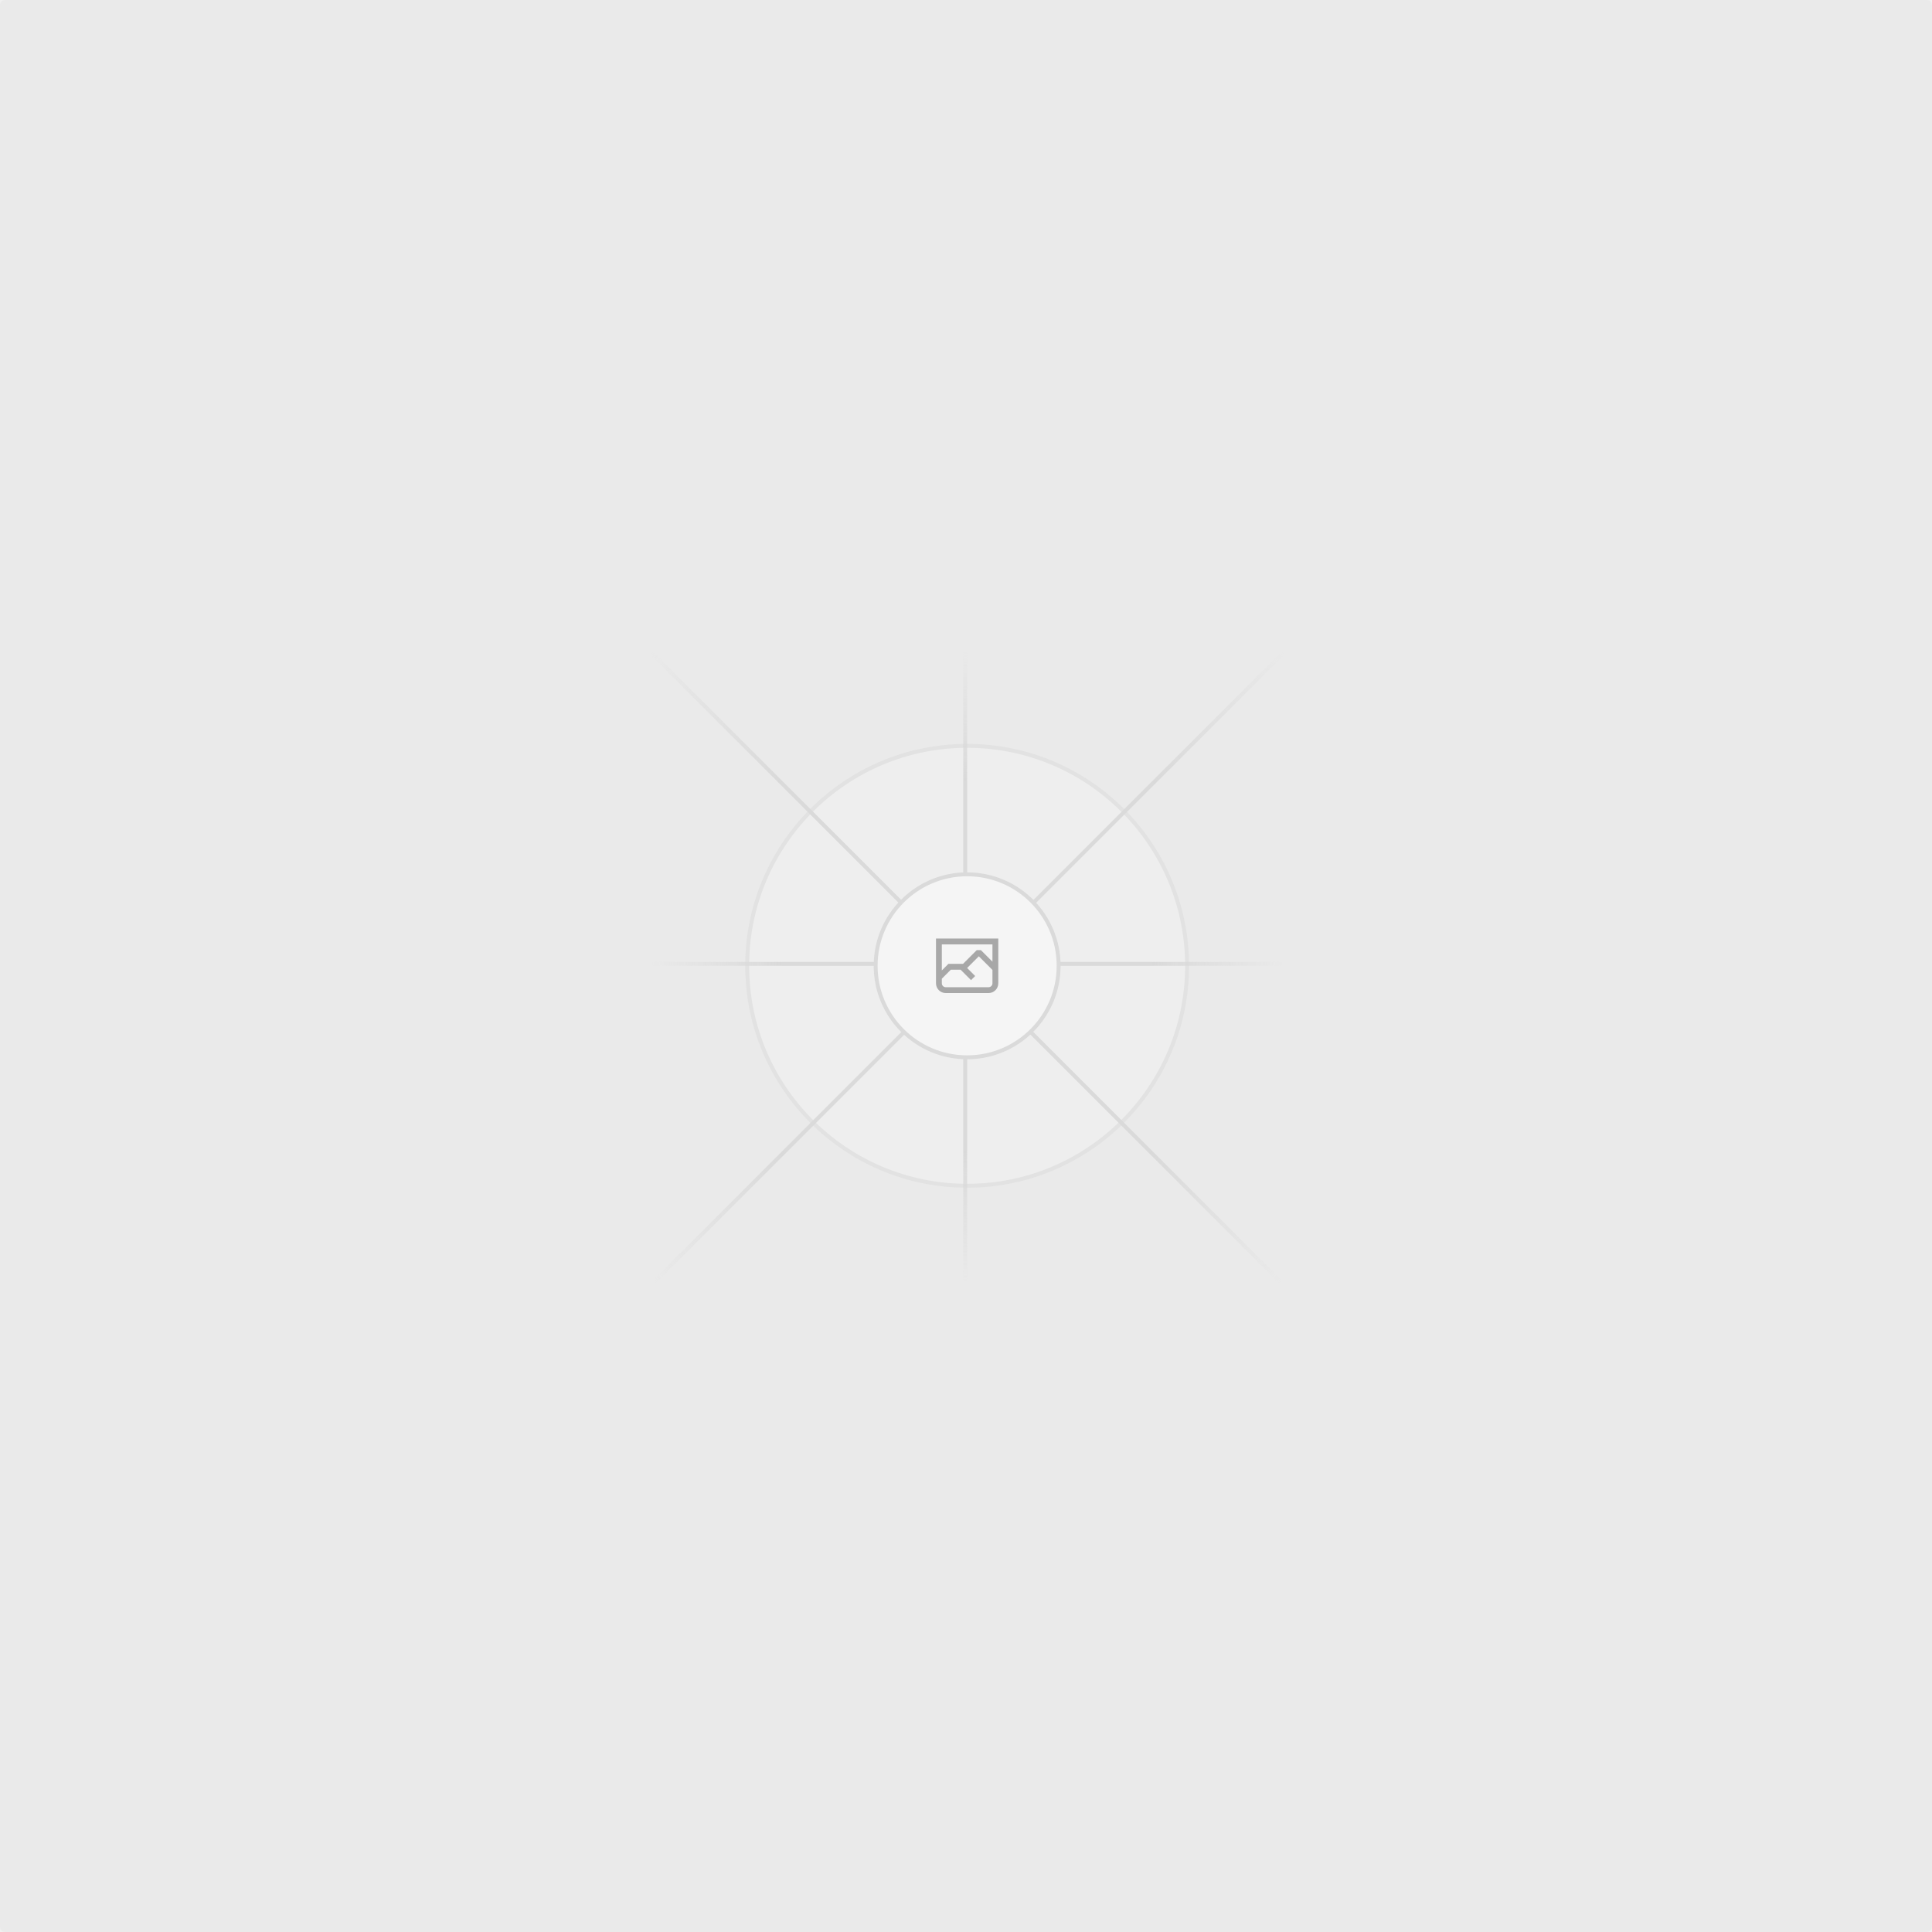
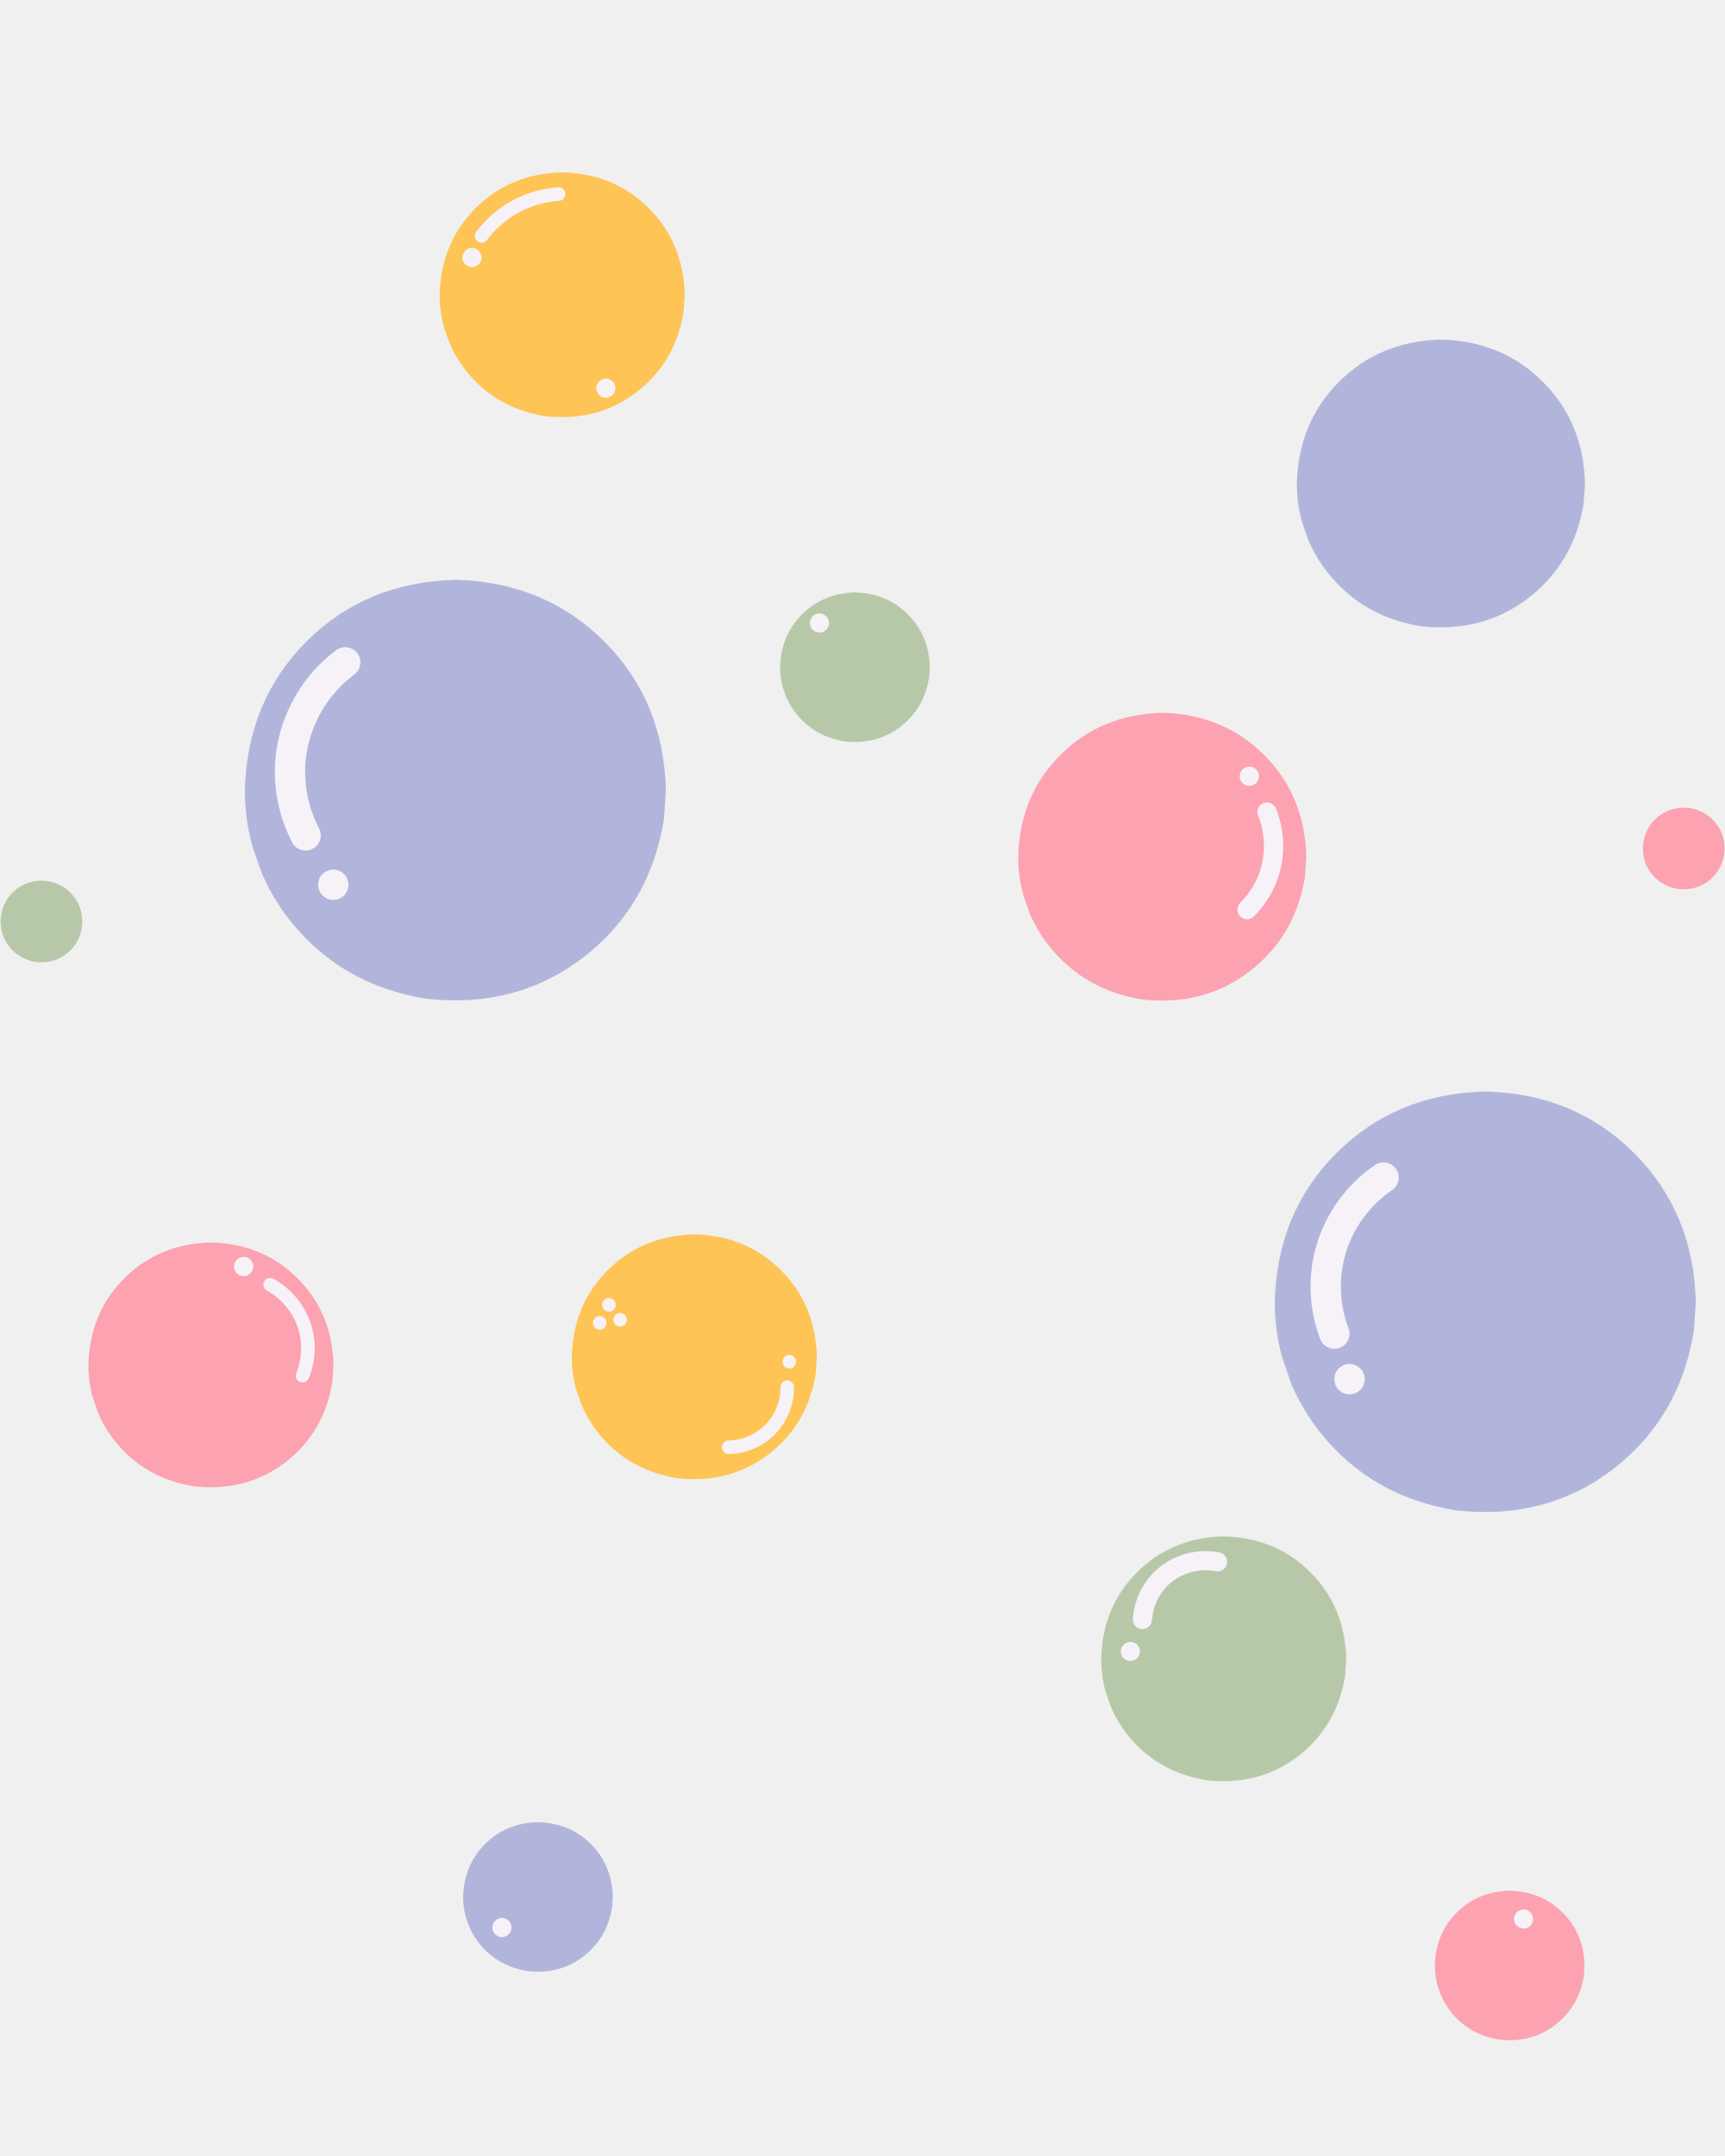
- <svg xmlns="http://www.w3.org/2000/svg" width="1200" height="1200" fill="none">
-   <rect width="1200" height="1200" fill="#EAEAEA" rx="3" />
-   <g opacity=".5">
-     <g opacity=".5">
-       <path fill="#FAFAFA" d="M600.709 736.5c-75.454 0-136.621-61.167-136.621-136.62 0-75.454 61.167-136.621 136.621-136.621 75.453 0 136.62 61.167 136.62 136.621 0 75.453-61.167 136.62-136.62 136.62Z" />
-       <path stroke="#C9C9C9" stroke-width="2.418" d="M600.709 736.5c-75.454 0-136.621-61.167-136.621-136.62 0-75.454 61.167-136.621 136.621-136.621 75.453 0 136.62 61.167 136.62 136.621 0 75.453-61.167 136.62-136.62 136.62Z" />
-     </g>
-     <path stroke="url(#a)" stroke-width="2.418" d="M0-1.209h553.581" transform="scale(1 -1) rotate(45 1163.11 91.165)" />
-     <path stroke="url(#b)" stroke-width="2.418" d="M404.846 598.671h391.726" />
-     <path stroke="url(#c)" stroke-width="2.418" d="M599.5 795.742V404.017" />
-     <path stroke="url(#d)" stroke-width="2.418" d="m795.717 796.597-391.441-391.44" />
-     <path fill="#fff" d="M600.709 656.704c-31.384 0-56.825-25.441-56.825-56.824 0-31.384 25.441-56.825 56.825-56.825 31.383 0 56.824 25.441 56.824 56.825 0 31.383-25.441 56.824-56.824 56.824Z" />
-     <g clip-path="url(#e)">
-       <path fill="#666" fill-rule="evenodd" d="M616.426 586.58h-31.434v16.176l3.553-3.554.531-.531h9.068l.074-.074 8.463-8.463h2.565l7.18 7.181V586.58Zm-15.715 14.654 3.698 3.699 1.283 1.282-2.565 2.565-1.282-1.283-5.2-5.199h-6.066l-5.514 5.514-.073.073v2.876a2.418 2.418 0 0 0 2.418 2.418h26.598a2.418 2.418 0 0 0 2.418-2.418v-8.317l-8.463-8.463-7.181 7.181-.071.072Zm-19.347 5.442v4.085a6.045 6.045 0 0 0 6.046 6.045h26.598a6.044 6.044 0 0 0 6.045-6.045v-7.108l1.356-1.355-1.282-1.283-.074-.073v-17.989h-38.689v23.43l-.146.146.146.147Z" clip-rule="evenodd" />
-     </g>
-     <path stroke="#C9C9C9" stroke-width="2.418" d="M600.709 656.704c-31.384 0-56.825-25.441-56.825-56.824 0-31.384 25.441-56.825 56.825-56.825 31.383 0 56.824 25.441 56.824 56.825 0 31.383-25.441 56.824-56.824 56.824Z" />
-   </g>
+ <svg xmlns="http://www.w3.org/2000/svg" width="1080" zoomAndPan="magnify" viewBox="0 0 810 1012.5" height="1350" preserveAspectRatio="xMidYMid meet" version="1.0">
  <defs>
-     <linearGradient id="a" x1="554.061" x2="-.48" y1=".083" y2=".087" gradientUnits="userSpaceOnUse">
-       <stop stop-color="#C9C9C9" stop-opacity="0" />
-       <stop offset=".208" stop-color="#C9C9C9" />
-       <stop offset=".792" stop-color="#C9C9C9" />
-       <stop offset="1" stop-color="#C9C9C9" stop-opacity="0" />
-     </linearGradient>
-     <linearGradient id="b" x1="796.912" x2="404.507" y1="599.963" y2="599.965" gradientUnits="userSpaceOnUse">
-       <stop stop-color="#C9C9C9" stop-opacity="0" />
-       <stop offset=".208" stop-color="#C9C9C9" />
-       <stop offset=".792" stop-color="#C9C9C9" />
-       <stop offset="1" stop-color="#C9C9C9" stop-opacity="0" />
-     </linearGradient>
-     <linearGradient id="c" x1="600.792" x2="600.794" y1="403.677" y2="796.082" gradientUnits="userSpaceOnUse">
-       <stop stop-color="#C9C9C9" stop-opacity="0" />
-       <stop offset=".208" stop-color="#C9C9C9" />
-       <stop offset=".792" stop-color="#C9C9C9" />
-       <stop offset="1" stop-color="#C9C9C9" stop-opacity="0" />
-     </linearGradient>
-     <linearGradient id="d" x1="404.85" x2="796.972" y1="403.903" y2="796.02" gradientUnits="userSpaceOnUse">
-       <stop stop-color="#C9C9C9" stop-opacity="0" />
-       <stop offset=".208" stop-color="#C9C9C9" />
-       <stop offset=".792" stop-color="#C9C9C9" />
-       <stop offset="1" stop-color="#C9C9C9" stop-opacity="0" />
-     </linearGradient>
-     <clipPath id="e">
-       <path fill="#fff" d="M581.364 580.535h38.689v38.689h-38.689z" />
+     <clipPath id="d9b2ee4699">
+       <path d="M 206 80.961 L 322 80.961 L 322 196 L 206 196 Z M 206 80.961 " clip-rule="nonzero" />
+     </clipPath>
+     <clipPath id="867d098d87">
+       <path d="M 771 379 L 809.801 379 L 809.801 418 L 771 418 Z M 771 379 " clip-rule="nonzero" />
+     </clipPath>
+     <clipPath id="5a7ab5f309">
+       <path d="M 0.199 413 L 39 413 L 39 452 L 0.199 452 Z M 0.199 413 " clip-rule="nonzero" />
    </clipPath>
  </defs>
+   <path fill="#b2b5db" d="M 312.688 371.133 L 311.785 384.543 C 307.508 411.562 294.992 433.172 274.242 449.371 C 253.344 465.555 228.734 472.121 200.418 469.059 C 173.391 464.785 151.777 452.273 135.574 431.523 C 130.383 424.816 126.105 417.512 122.742 409.602 L 118.508 397.406 C 116.18 389.012 115 380.254 114.973 371.133 C 115.68 343.133 125.332 319.84 143.93 301.246 C 162.527 282.656 185.828 273.008 213.832 272.301 C 241.836 273.008 265.137 282.656 283.734 301.246 C 302.332 319.84 311.98 343.133 312.688 371.133 " fill-opacity="1" fill-rule="nonzero" />
+   <path fill="#fec455" d="M 383.57 637.207 L 383.047 645.012 C 380.555 660.742 373.27 673.32 361.191 682.75 C 349.027 692.172 334.703 695.992 318.219 694.211 C 302.488 691.723 289.906 684.438 280.473 672.359 C 277.453 668.457 274.961 664.203 273.004 659.598 L 270.539 652.5 C 269.184 647.613 268.5 642.516 268.484 637.207 C 268.895 620.91 274.512 607.352 285.336 596.527 C 296.164 585.707 309.727 580.09 326.027 579.68 C 342.328 580.09 355.891 585.707 366.719 596.527 C 377.543 607.352 383.16 620.91 383.57 637.207 " fill-opacity="1" fill-rule="nonzero" />
+   <path fill="#fca2b1" d="M 613.406 402.383 L 612.789 411.562 C 609.863 430.051 601.297 444.84 587.094 455.926 C 572.793 467.004 555.953 471.496 536.574 469.402 C 518.078 466.473 503.289 457.91 492.199 443.715 C 488.645 439.125 485.719 434.121 483.418 428.711 L 480.52 420.363 C 478.926 414.621 478.121 408.629 478.102 402.383 C 478.586 383.223 485.191 367.281 497.918 354.559 C 510.645 341.836 526.59 335.234 545.754 334.75 C 564.918 335.234 580.867 341.836 593.594 354.559 C 606.316 367.281 612.922 383.223 613.406 402.383 " fill-opacity="1" fill-rule="nonzero" />
+   <path fill="#b2b5db" d="M 287.754 890.863 L 287.434 895.633 C 285.91 905.238 281.461 912.922 274.082 918.684 C 266.652 924.438 257.902 926.773 247.836 925.684 C 238.227 924.164 230.539 919.715 224.777 912.336 C 222.934 909.953 221.414 907.355 220.219 904.543 L 218.711 900.207 C 217.883 897.223 217.465 894.109 217.453 890.863 C 217.707 880.91 221.137 872.629 227.75 866.016 C 234.363 859.406 242.648 855.977 252.605 855.723 C 262.562 855.977 270.848 859.406 277.457 866.016 C 284.07 872.629 287.504 880.91 287.754 890.863 " fill-opacity="1" fill-rule="nonzero" />
+   <path fill="#b7c8a8" d="M 632.148 779.039 L 631.625 786.848 C 629.133 802.574 621.852 815.152 609.77 824.582 C 597.605 834.004 583.281 837.824 566.797 836.043 C 551.066 833.555 538.484 826.273 529.051 814.195 C 526.031 810.289 523.539 806.035 521.582 801.434 L 519.117 794.332 C 517.762 789.449 517.078 784.352 517.062 779.039 C 517.473 762.742 523.09 749.184 533.918 738.363 C 544.742 727.539 558.305 721.922 574.605 721.512 C 590.906 721.922 604.473 727.539 615.297 738.363 C 626.121 749.184 631.738 762.742 632.148 779.039 " fill-opacity="1" fill-rule="nonzero" />
+   <path fill="#b7c8a8" d="M 436.605 313.367 L 436.285 318.137 C 434.762 327.742 430.312 335.426 422.934 341.188 C 415.504 346.941 406.754 349.277 396.684 348.188 C 387.074 346.668 379.391 342.219 373.629 334.84 C 371.785 332.457 370.262 329.859 369.066 327.047 L 367.562 322.711 C 366.734 319.727 366.316 316.613 366.305 313.367 C 366.559 303.414 369.988 295.133 376.602 288.52 C 383.211 281.91 391.496 278.48 401.453 278.23 C 411.414 278.48 419.699 281.91 426.309 288.52 C 432.922 295.133 436.352 303.414 436.605 313.367 " fill-opacity="1" fill-rule="nonzero" />
+   <path fill="#fca2b1" d="M 156.59 641.016 L 156.066 648.824 C 153.574 664.551 146.289 677.129 134.211 686.559 C 122.047 695.98 107.723 699.801 91.238 698.02 C 75.508 695.531 62.926 688.246 53.492 676.172 C 50.469 672.266 47.98 668.012 46.023 663.41 L 43.559 656.309 C 42.203 651.426 41.516 646.328 41.504 641.016 C 41.914 624.719 47.531 611.16 58.355 600.34 C 69.18 589.516 82.746 583.898 99.047 583.488 C 115.348 583.898 128.91 589.516 139.734 600.34 C 150.562 611.16 156.18 624.719 156.59 641.016 " fill-opacity="1" fill-rule="nonzero" />
+   <path fill="#b2b5db" d="M 796.293 611.402 L 795.391 624.812 C 791.113 651.832 778.598 673.441 757.848 689.641 C 736.949 705.828 712.34 712.391 684.023 709.332 C 656.996 705.055 635.383 692.543 619.18 671.793 C 613.988 665.09 609.711 657.781 606.348 649.871 L 602.113 637.676 C 599.785 629.285 598.605 620.527 598.582 611.402 C 599.285 583.406 608.938 560.109 627.535 541.52 C 646.133 522.926 669.434 513.277 697.438 512.57 C 725.441 513.277 748.742 522.926 767.34 541.52 C 785.938 560.109 795.586 583.406 796.293 611.402 " fill-opacity="1" fill-rule="nonzero" />
+   <path fill="#b2b5db" d="M 744.258 227.102 L 743.641 236.281 C 740.715 254.77 732.148 269.559 717.949 280.645 C 703.648 291.723 686.809 296.215 667.426 294.121 C 648.934 291.195 634.141 282.633 623.051 268.434 C 619.5 263.844 616.57 258.84 614.273 253.43 L 611.371 245.082 C 609.777 239.34 608.973 233.348 608.957 227.102 C 609.438 207.941 616.043 192 628.77 179.277 C 641.496 166.555 657.441 159.953 676.609 159.469 C 695.773 159.953 711.719 166.555 724.445 179.277 C 737.172 192 743.777 207.941 744.258 227.102 " fill-opacity="1" fill-rule="nonzero" />
+   <path fill="#fca2b1" d="M 744.047 923.043 L 743.727 927.809 C 742.203 937.418 737.754 945.102 730.375 950.859 C 722.945 956.613 714.195 958.949 704.125 957.859 C 694.516 956.34 686.832 951.891 681.07 944.516 C 679.223 942.129 677.703 939.531 676.508 936.719 L 675.004 932.383 C 674.176 929.398 673.758 926.285 673.746 923.043 C 673.996 913.086 677.43 904.805 684.043 898.195 C 690.652 891.582 698.938 888.152 708.895 887.902 C 718.855 888.152 727.137 891.582 733.75 898.195 C 740.363 904.805 743.793 913.086 744.047 923.043 " fill-opacity="1" fill-rule="nonzero" />
+   <g clip-path="url(#d9b2ee4699)">
+     <path fill="#fec455" d="M 321.531 138.461 L 321.008 146.266 C 318.52 161.992 311.234 174.57 299.152 184 C 286.988 193.422 272.664 197.242 256.18 195.465 C 240.449 192.973 227.867 185.691 218.434 173.613 C 215.414 169.711 212.922 165.457 210.969 160.852 L 208.5 153.754 C 207.145 148.867 206.461 143.77 206.445 138.461 C 206.855 122.164 212.473 108.602 223.301 97.781 C 234.125 86.961 247.688 81.344 263.988 80.93 C 280.289 81.344 293.855 86.961 304.68 97.781 C 315.504 108.602 321.121 122.164 321.531 138.461 " fill-opacity="1" fill-rule="nonzero" />
+   </g>
+   <g clip-path="url(#867d098d87)">
+     <path fill="#fca2b1" d="M 809.801 398.91 L 809.562 401.508 C 808.613 406.73 806.086 410.867 801.984 413.914 C 797.852 416.961 793.047 418.121 787.562 417.398 C 782.336 416.449 778.199 413.922 775.148 409.824 C 772.098 405.695 770.938 400.895 771.66 395.414 C 772.613 390.191 775.141 386.055 779.242 383.008 C 783.371 379.961 788.176 378.801 793.66 379.523 C 798.887 380.473 803.023 383 806.074 387.098 C 807.055 388.422 807.852 389.859 808.469 391.41 L 809.234 393.797 C 809.648 395.434 809.836 397.141 809.801 398.91 " fill-opacity="1" fill-rule="nonzero" />
+   </g>
+   <g clip-path="url(#5a7ab5f309)">
+     <path fill="#b7c8a8" d="M 38.656 433.203 L 38.422 435.801 C 37.469 441.023 34.941 445.16 30.84 448.207 C 26.711 451.254 21.902 452.414 16.422 451.695 C 11.195 450.742 7.055 448.215 4.004 444.117 C 3.027 442.793 2.23 441.355 1.613 439.805 L 0.844 437.422 C 0.434 435.781 0.242 434.078 0.281 432.309 C 0.543 426.879 2.523 422.402 6.215 418.879 C 9.91 415.355 14.477 413.59 19.918 413.582 C 25.348 413.844 29.828 415.824 33.352 419.512 C 36.879 423.203 38.645 427.77 38.656 433.203 " fill-opacity="1" fill-rule="nonzero" />
+   </g>
+   <path fill="#f7f2f8" d="M 169.219 311.051 C 169.219 313.305 168.152 315.426 166.34 316.766 C 153.887 325.992 145.449 340.574 143.66 355.965 C 142.348 367.254 144.527 378.953 149.812 389.016 C 151.637 392.496 150.297 396.797 146.82 398.621 C 143.34 400.449 139.039 399.109 137.211 395.629 C 130.594 383.035 127.883 368.457 129.523 354.324 C 131.766 335.027 142.254 316.898 157.867 305.336 L 154.988 311.051 C 154.988 307.121 158.172 303.938 162.105 303.938 C 166.035 303.938 169.219 307.121 169.219 311.051 Z M 169.219 311.051 " fill-opacity="1" fill-rule="nonzero" />
+   <path fill="#f7f2f8" d="M 163.609 415.492 C 163.609 419.422 160.422 422.609 156.492 422.609 C 152.562 422.609 149.375 419.422 149.375 415.492 C 149.375 411.562 152.562 408.379 156.492 408.379 C 160.422 408.379 163.609 411.562 163.609 415.492 Z M 163.609 415.492 " fill-opacity="1" fill-rule="nonzero" />
+   <path fill="#f7f2f8" d="M 656.773 553.012 C 656.773 555.371 655.605 557.578 653.652 558.902 C 642.895 566.188 634.852 577.473 631.48 590.016 C 628.508 601.066 629.125 613.086 633.207 623.773 C 634.609 627.445 632.773 631.555 629.102 632.957 C 625.43 634.359 621.316 632.523 619.914 628.852 C 614.758 615.359 613.984 600.27 617.734 586.32 C 621.996 570.477 632.082 556.324 645.668 547.121 L 642.543 553.012 C 642.543 549.082 645.73 545.898 649.66 545.898 C 653.59 545.898 656.773 549.082 656.773 553.012 Z M 656.773 553.012 " fill-opacity="1" fill-rule="nonzero" />
+   <path fill="#f7f2f8" d="M 640.801 647.684 C 640.801 651.613 637.617 654.797 633.688 654.797 C 629.758 654.797 626.57 651.613 626.57 647.684 C 626.57 643.754 629.758 640.57 633.688 640.57 C 637.617 640.57 640.801 643.754 640.801 647.684 Z M 640.801 647.684 " fill-opacity="1" fill-rule="nonzero" />
+   <path fill="#f7f2f8" d="M 599.465 381.363 L 599.129 379.652 C 603.145 389.48 603.66 400.664 600.566 410.82 C 598.324 418.195 594.223 424.984 588.738 430.402 C 586.957 432.16 584.086 432.145 582.328 430.363 C 580.57 428.586 580.586 425.715 582.367 423.957 C 586.781 419.598 590.09 414.117 591.898 408.184 C 594.383 400.02 593.965 390.977 590.738 383.078 C 590.516 382.535 590.402 381.953 590.402 381.363 C 590.402 378.863 592.43 376.832 594.934 376.832 C 597.438 376.832 599.465 378.863 599.465 381.363 Z M 599.465 381.363 " fill-opacity="1" fill-rule="nonzero" />
+   <path fill="#f7f2f8" d="M 591.168 364.551 L 591.168 364.555 C 591.168 367.055 589.137 369.082 586.633 369.082 C 584.133 369.082 582.102 367.055 582.102 364.555 L 582.102 364.551 C 582.102 362.051 584.133 360.02 586.633 360.02 C 589.137 360.02 591.168 362.051 591.168 364.551 Z M 591.168 364.551 " fill-opacity="1" fill-rule="nonzero" />
+   <path fill="#f7f2f8" d="M 118.941 594.789 C 118.941 597.293 116.914 599.32 114.41 599.32 C 111.906 599.32 109.879 597.293 109.879 594.789 C 109.879 592.285 111.906 590.258 114.41 590.258 C 116.914 590.258 118.941 592.285 118.941 594.789 Z M 118.941 594.789 " fill-opacity="1" fill-rule="nonzero" />
+   <path fill="#f7f2f8" d="M 128.375 600.52 C 137.086 605.258 143.727 613.59 146.402 623.137 C 148.617 631.031 148.121 639.637 145.02 647.227 C 144.355 648.852 142.496 649.633 140.867 648.969 C 139.238 648.305 138.461 646.445 139.125 644.816 C 141.691 638.539 142.102 631.383 140.27 624.855 C 138.059 616.965 132.531 610.027 125.332 606.109 C 123.789 605.27 123.215 603.336 124.059 601.793 C 124.898 600.25 126.832 599.676 128.375 600.52 Z M 128.375 600.52 " fill-opacity="1" fill-rule="nonzero" />
+   <path fill="#f7f2f8" d="M 289.105 612.789 C 289.105 614.547 287.68 615.973 285.922 615.973 C 284.164 615.973 282.738 614.547 282.738 612.789 C 282.738 611.031 284.164 609.605 285.922 609.605 C 287.68 609.605 289.105 611.031 289.105 612.789 Z M 289.105 612.789 " fill-opacity="1" fill-rule="nonzero" />
+   <path fill="#f7f2f8" d="M 294.359 619.789 C 294.359 621.547 292.934 622.973 291.176 622.973 C 289.418 622.973 287.992 621.547 287.992 619.789 C 287.992 618.031 289.418 616.605 291.176 616.605 C 292.934 616.605 294.359 618.031 294.359 619.789 Z M 294.359 619.789 " fill-opacity="1" fill-rule="nonzero" />
+   <path fill="#f7f2f8" d="M 284.793 621.254 C 284.793 623.012 283.367 624.438 281.609 624.438 C 279.852 624.438 278.426 623.012 278.426 621.254 C 278.426 619.496 279.852 618.07 281.609 618.07 C 283.367 618.07 284.793 619.496 284.793 621.254 Z M 284.793 621.254 " fill-opacity="1" fill-rule="nonzero" />
+   <path fill="#f7f2f8" d="M 342.156 676.473 C 348.391 676.379 354.578 673.805 359.039 669.453 C 363.809 664.797 366.574 658.113 366.484 651.453 C 366.461 649.695 367.871 648.25 369.629 648.227 C 371.387 648.207 372.832 649.613 372.855 651.371 C 372.965 659.773 369.504 668.137 363.484 674.008 C 357.859 679.496 350.117 682.719 342.254 682.84 C 340.496 682.867 339.051 681.461 339.023 679.703 C 338.996 677.945 340.398 676.5 342.156 676.473 Z M 342.156 676.473 " fill-opacity="1" fill-rule="nonzero" />
+   <path fill="#f7f2f8" d="M 373.801 639.492 C 373.801 641.25 372.375 642.676 370.617 642.676 C 368.859 642.676 367.434 641.25 367.434 639.492 C 367.434 637.734 368.859 636.309 370.617 636.309 C 372.375 636.309 373.801 637.734 373.801 639.492 Z M 373.801 639.492 " fill-opacity="1" fill-rule="nonzero" />
+   <path fill="#f7f2f8" d="M 262.555 94.305 C 256.023 94.746 249.586 96.594 243.82 99.688 C 237.914 102.859 232.707 107.336 228.688 112.699 C 227.633 114.105 225.637 114.391 224.227 113.336 C 222.82 112.281 222.535 110.289 223.59 108.879 C 228.164 102.773 234.082 97.688 240.809 94.078 C 247.375 90.559 254.691 88.453 262.125 87.953 C 263.883 87.832 265.398 89.16 265.52 90.914 C 265.637 92.668 264.309 94.188 262.555 94.305 Z M 262.555 94.305 " fill-opacity="1" fill-rule="nonzero" />
+   <path fill="#f7f2f8" d="M 226.102 120.938 C 226.102 123.414 224.094 125.426 221.617 125.426 C 219.137 125.426 217.129 123.414 217.129 120.938 C 217.129 118.461 219.137 116.453 221.617 116.453 C 224.094 116.453 226.102 118.461 226.102 120.938 Z M 226.102 120.938 " fill-opacity="1" fill-rule="nonzero" />
+   <path fill="#f7f2f8" d="M 288.973 182.316 L 288.973 182.32 C 288.973 184.797 286.965 186.805 284.484 186.805 C 282.008 186.805 280 184.797 280 182.32 L 280 182.316 C 280 179.84 282.008 177.832 284.484 177.832 C 286.965 177.832 288.973 179.84 288.973 182.316 Z M 288.973 182.316 " fill-opacity="1" fill-rule="nonzero" />
+   <path fill="#f7f2f8" d="M 240.184 905.219 C 240.184 907.699 238.176 909.707 235.695 909.707 C 233.219 909.707 231.211 907.699 231.211 905.219 C 231.211 902.742 233.219 900.734 235.695 900.734 C 238.176 900.734 240.184 902.742 240.184 905.219 Z M 240.184 905.219 " fill-opacity="1" fill-rule="nonzero" />
+   <path fill="#f7f2f8" d="M 719.902 901.203 C 719.902 903.68 717.895 905.688 715.418 905.688 C 712.938 905.688 710.93 903.68 710.93 901.203 C 710.93 898.727 712.938 896.715 715.418 896.715 C 717.895 896.715 719.902 898.727 719.902 901.203 Z M 719.902 901.203 " fill-opacity="1" fill-rule="nonzero" />
+   <path fill="#f7f2f8" d="M 389.258 292.59 C 389.258 295.066 387.25 297.074 384.773 297.074 C 382.293 297.074 380.285 295.066 380.285 292.59 C 380.285 290.113 382.293 288.102 384.773 288.102 C 387.25 288.102 389.258 290.113 389.258 292.59 Z M 389.258 292.59 " fill-opacity="1" fill-rule="nonzero" />
+   <path fill="#f7f2f8" d="M 576.203 733.48 C 576.203 734.828 575.598 736.105 574.551 736.957 C 573.508 737.809 572.137 738.145 570.816 737.875 C 569.262 737.559 567.664 737.402 566.059 737.402 C 559.559 737.402 553.066 739.953 548.457 744.426 C 544.043 748.715 541.293 754.719 540.93 760.859 C 540.785 763.336 538.66 765.223 536.188 765.074 C 533.715 764.93 531.828 762.809 531.973 760.332 C 532.465 751.953 536.184 743.84 542.207 737.992 C 548.551 731.832 557.316 728.43 566.059 728.43 C 568.246 728.43 570.441 728.645 572.609 729.086 L 567.227 733.48 C 567.227 731.004 569.234 728.996 571.715 728.996 C 574.191 728.996 576.203 731.004 576.203 733.48 Z M 576.203 733.48 " fill-opacity="1" fill-rule="nonzero" />
+   <path fill="#f7f2f8" d="M 535.277 775.555 L 535.277 775.559 C 535.277 778.035 533.27 780.043 530.789 780.043 C 528.312 780.043 526.305 778.035 526.305 775.559 L 526.305 775.555 C 526.305 773.078 528.312 771.07 530.789 771.07 C 533.27 771.07 535.277 773.078 535.277 775.555 Z M 535.277 775.555 " fill-opacity="1" fill-rule="nonzero" />
</svg>
